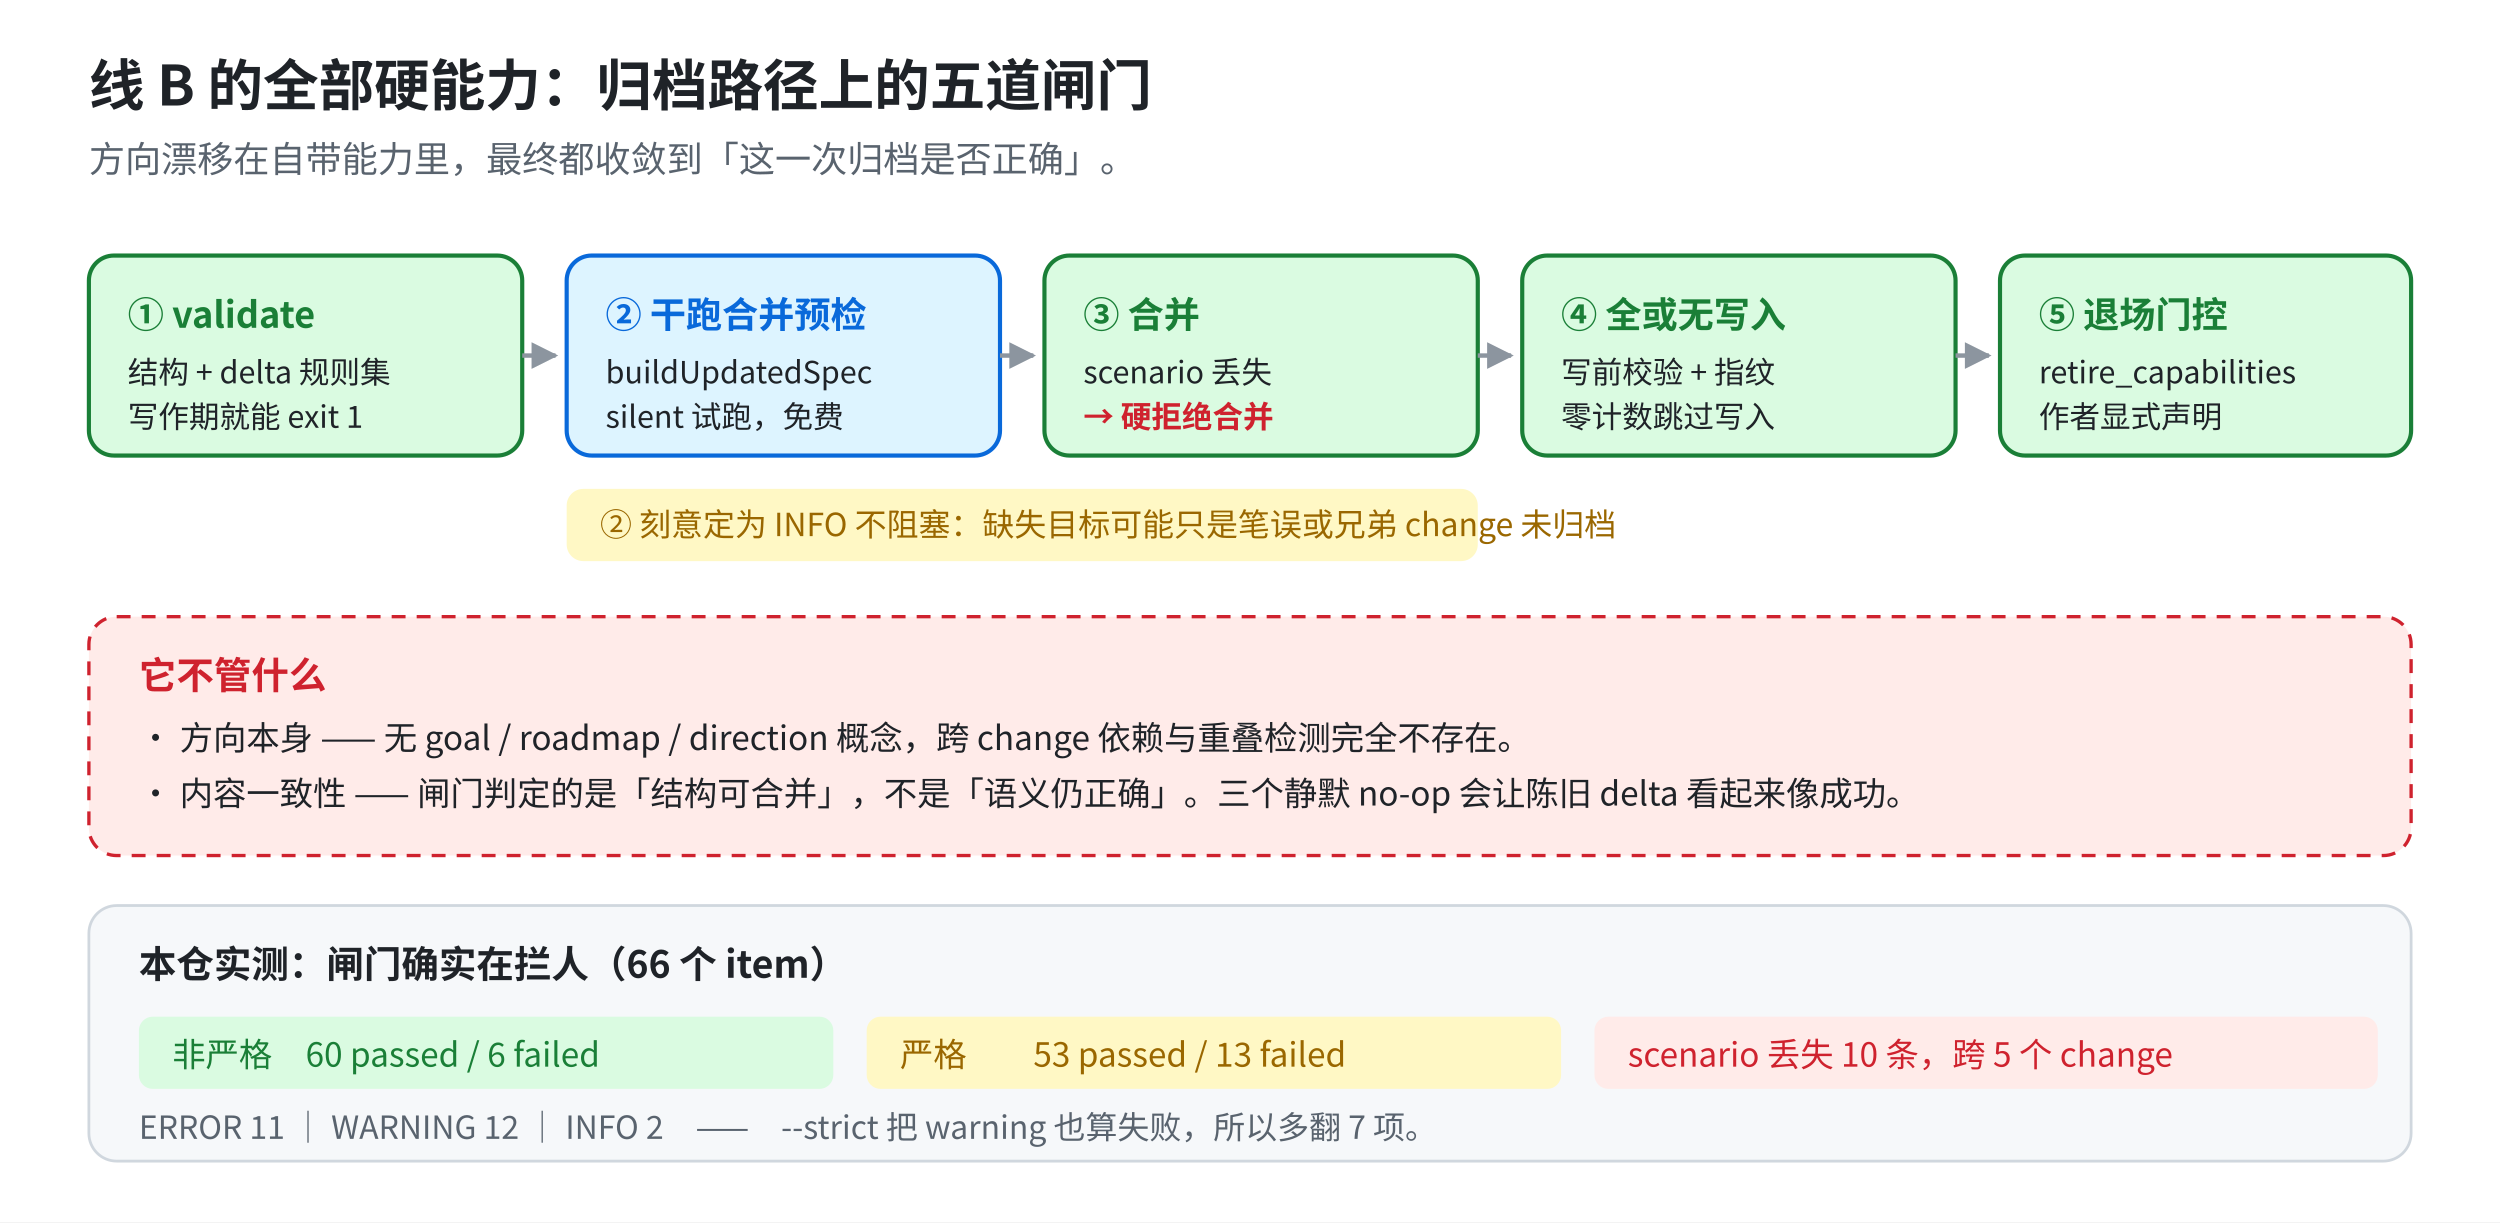
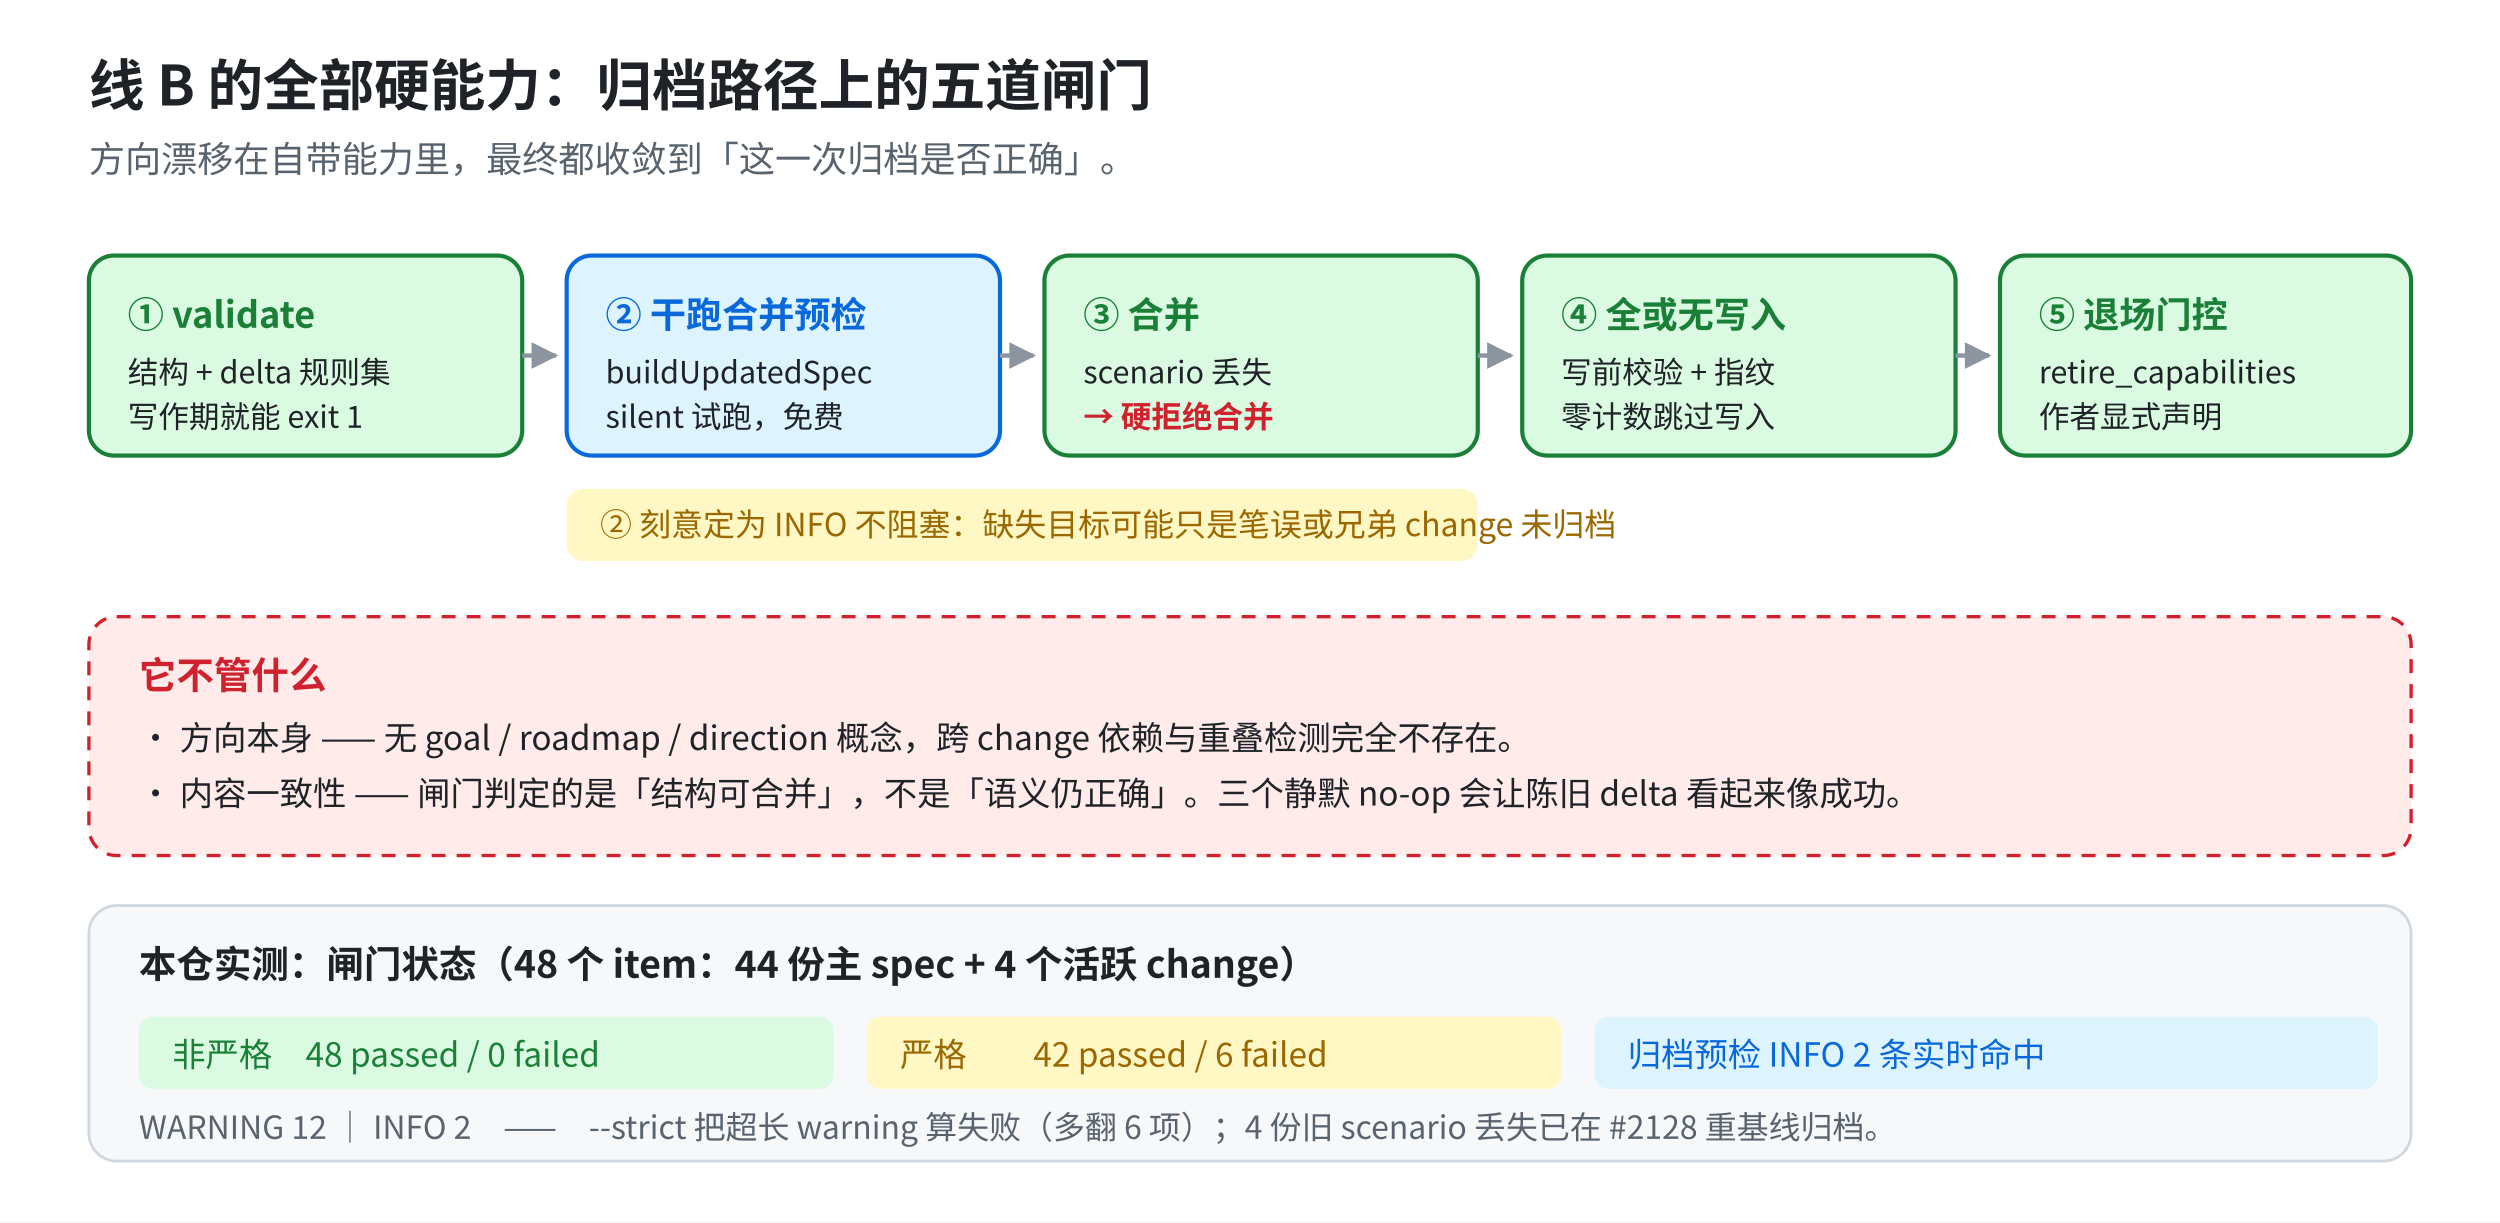
<svg xmlns="http://www.w3.org/2000/svg" viewBox="0 0 900 440" width="900" height="440" font-family="-apple-system,BlinkMacSystemFont,'Segoe UI','Noto Sans CJK SC','PingFang SC',sans-serif">
  <rect width="900" height="440" fill="#ffffff" />
  <text x="32" y="38" font-size="20" font-weight="700" fill="#1f2328">线 B 的全部硬能力：归档路径上的五道闸门</text>
  <text x="32" y="62" font-size="13" fill="#59636e">方向漂移在自带能力里，最终都收敛到「这一次归档是否正确」。</text>
  <g>
    <rect x="32" y="92" width="156" height="72" rx="9" fill="#dafbe1" stroke="#1a7f37" stroke-width="1.5" />
    <text x="46" y="118" font-size="13" font-weight="700" fill="#1a7f37">① validate</text>
    <text x="46" y="138" font-size="11" fill="#1f2328">结构 + delta 规则集</text>
    <text x="46" y="154" font-size="11" fill="#1f2328">写作期就能 exit 1</text>
    <rect x="204" y="92" width="156" height="72" rx="9" fill="#ddf4ff" stroke="#0969da" stroke-width="1.5" />
    <text x="218" y="118" font-size="13" font-weight="700" fill="#0969da">② 干跑合并预检</text>
    <text x="218" y="138" font-size="11" fill="#1f2328">buildUpdatedSpec</text>
    <text x="218" y="154" font-size="11" fill="#1f2328">silent 试跑，免费</text>
    <rect x="376" y="92" width="156" height="72" rx="9" fill="#dafbe1" stroke="#1a7f37" stroke-width="1.5" />
    <text x="390" y="118" font-size="13" font-weight="700" fill="#1a7f37">③ 合并</text>
    <text x="390" y="138" font-size="11" fill="#1f2328">scenario 丢失</text>
    <text x="390" y="154" font-size="11" font-weight="700" fill="#cf222e">→ 硬拒绝合并</text>
    <rect x="548" y="92" width="156" height="72" rx="9" fill="#dafbe1" stroke="#1a7f37" stroke-width="1.5" />
    <text x="562" y="118" font-size="13" font-weight="700" fill="#1a7f37">④ 全或无写入</text>
    <text x="562" y="138" font-size="11" fill="#1f2328">写前校验 + 指纹</text>
    <text x="562" y="154" font-size="11" fill="#1f2328">零计数跳过写入</text>
    <rect x="720" y="92" width="148" height="72" rx="9" fill="#dafbe1" stroke="#1a7f37" stroke-width="1.5" />
    <text x="734" y="118" font-size="13" font-weight="700" fill="#1a7f37">⑤ 退场门控</text>
    <text x="734" y="138" font-size="11" fill="#1f2328">retire_capabilities</text>
    <text x="734" y="154" font-size="11" fill="#1f2328">作者显式声明</text>
  </g>
  <g stroke="#8c959f" stroke-width="1.6" fill="none">
    <path d="M188 128 L200 128" marker-end="url(#a)" />
    <path d="M360 128 L372 128" marker-end="url(#a)" />
    <path d="M532 128 L544 128" marker-end="url(#a)" />
    <path d="M704 128 L716 128" marker-end="url(#a)" />
  </g>
  <defs>
    <marker id="a" viewBox="0 0 10 10" refX="9" refY="5" markerWidth="6" markerHeight="6" orient="auto">
      <path d="M0 0 L10 5 L0 10 z" fill="#8c959f" />
    </marker>
  </defs>
  <rect x="204" y="176" width="328" height="26" rx="6" fill="#fff8c5" />
  <text x="216" y="193" font-size="11.5" fill="#9a6700">② 刻意定为 INFO 不阻塞：缺失目标可能只是笔误或兄弟 change 未归档</text>
  <rect x="32" y="222" width="836" height="86" rx="10" fill="#ffebe9" stroke="#cf222e" stroke-width="1.2" stroke-dasharray="5 4" />
  <text x="50" y="248" font-size="13.5" font-weight="700" fill="#cf222e">它不管什么</text>
  <text x="50" y="270" font-size="12" fill="#1f2328">· 方向本身 —— 无 goal / roadmap / direction 概念，跨 change 依赖与重叠检测完全不存在。</text>
  <text x="50" y="290" font-size="12" fill="#1f2328">· 内容一致性 —— 闸门判定的是「结构可合并」，不是「语义仍正确」。三个静默 no-op 会让陈旧 delta 看起来像成功。</text>
  <rect x="32" y="326" width="836" height="92" rx="10" fill="#f6f8fa" stroke="#d0d7de" />
-   <text x="50" y="352" font-size="13.5" font-weight="700" fill="#1f2328">本仓实测：闸门确实在拦人（66 个 item）</text>
+   <text x="50" y="352" font-size="13.5" font-weight="700" fill="#1f2328">本仓实测：闸门状态（48 个 item：44 份主 spec + 4 个活跃 change）</text>
  <rect x="50" y="366" width="250" height="26" rx="5" fill="#dafbe1" />
-   <text x="62" y="384" font-size="12" fill="#1a7f37">非严格　60 passed / 6 failed</text>
+   <text x="62" y="384" font-size="12" fill="#1a7f37">非严格　48 passed / 0 failed</text>
  <rect x="312" y="366" width="250" height="26" rx="5" fill="#fff8c5" />
-   <text x="324" y="384" font-size="12" fill="#9a6700">严格　　53 passed / 13 failed</text>
-   <rect x="574" y="366" width="282" height="26" rx="5" fill="#ffebe9" />
-   <text x="586" y="384" font-size="12" fill="#cf222e">scenario 丢失 10 条，跨 5 个 change</text>
-   <text x="50" y="410" font-size="11.5" fill="#59636e">ERROR 11 ｜ WARNING 12 ｜ INFO 2　——　--strict 把 warning 也算失败，所以多翻 7 项。</text>
+   <text x="324" y="384" font-size="12" fill="#9a6700">严格　　42 passed / 6 failed</text>
+   <rect x="574" y="366" width="282" height="26" rx="5" fill="#ddf4ff" />
+   <text x="586" y="384" font-size="12" fill="#0969da">归档预检 INFO 2 条实时命中</text>
+   <text x="50" y="410" font-size="11.5" fill="#59636e">WARNING 12 ｜ INFO 2　——　--strict 把超长 warning 算失败（多翻 6 项）；4 份旧 scenario 丢失已在 #2128 重基线归档。</text>
</svg>
